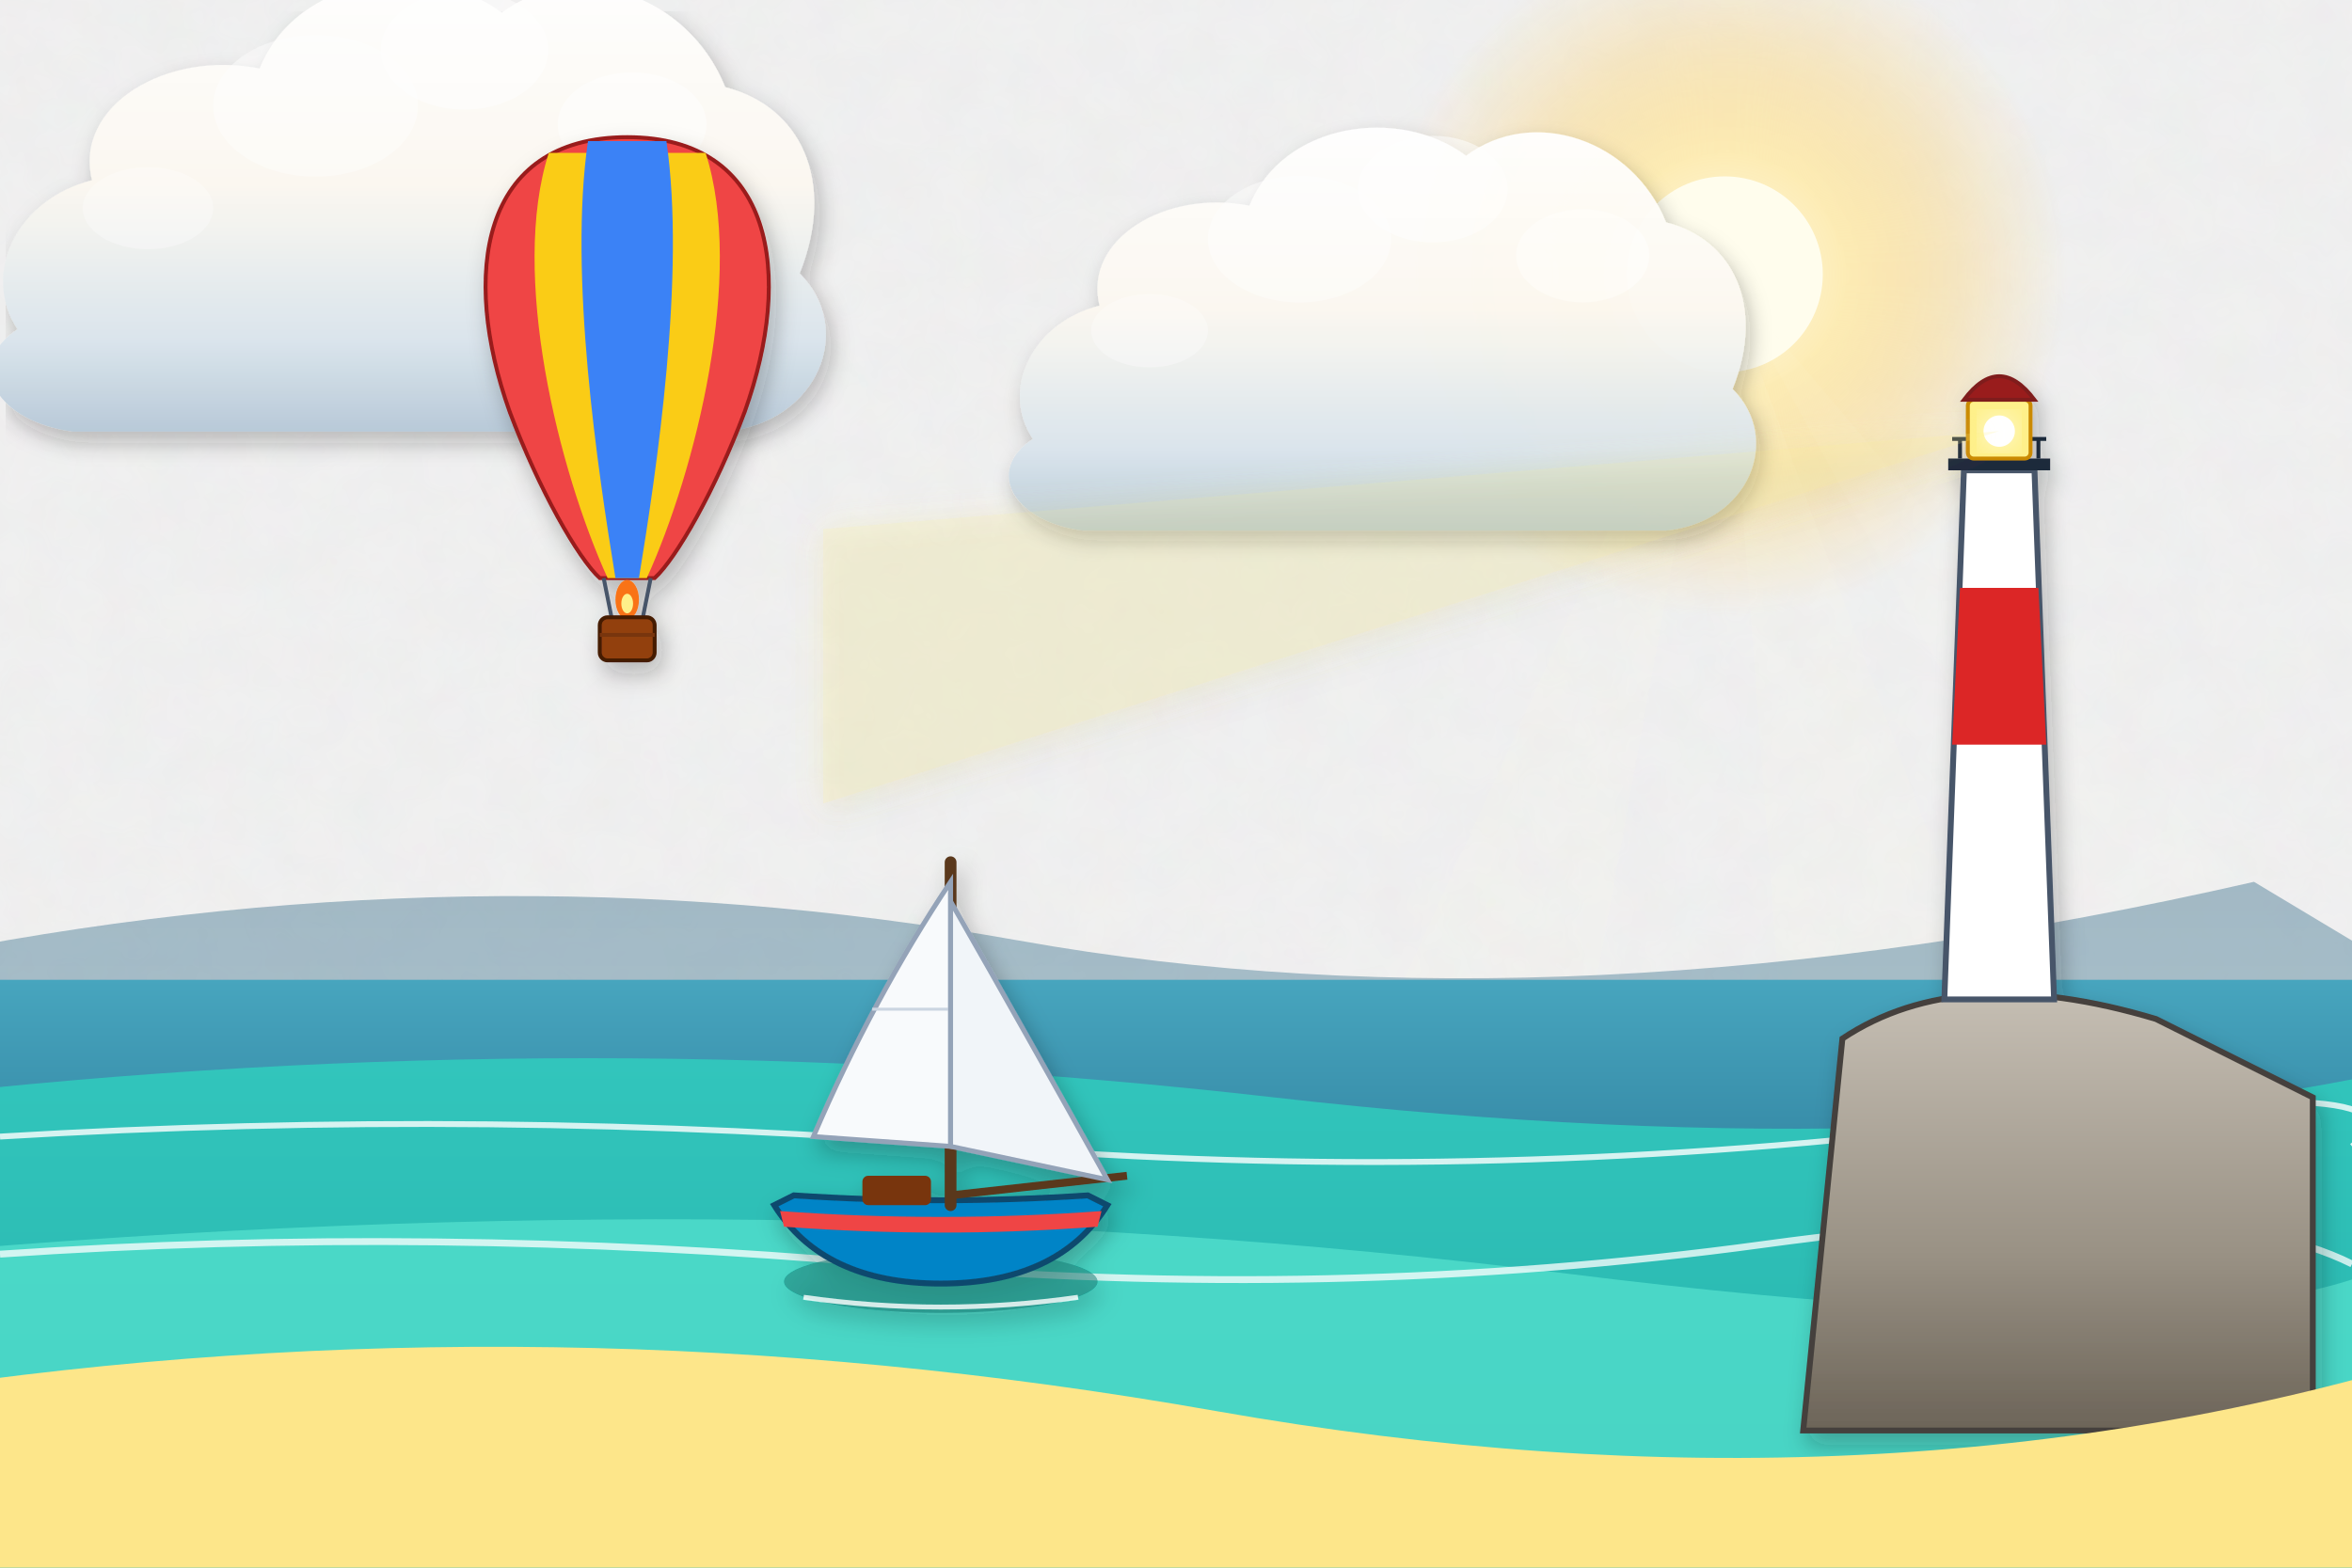
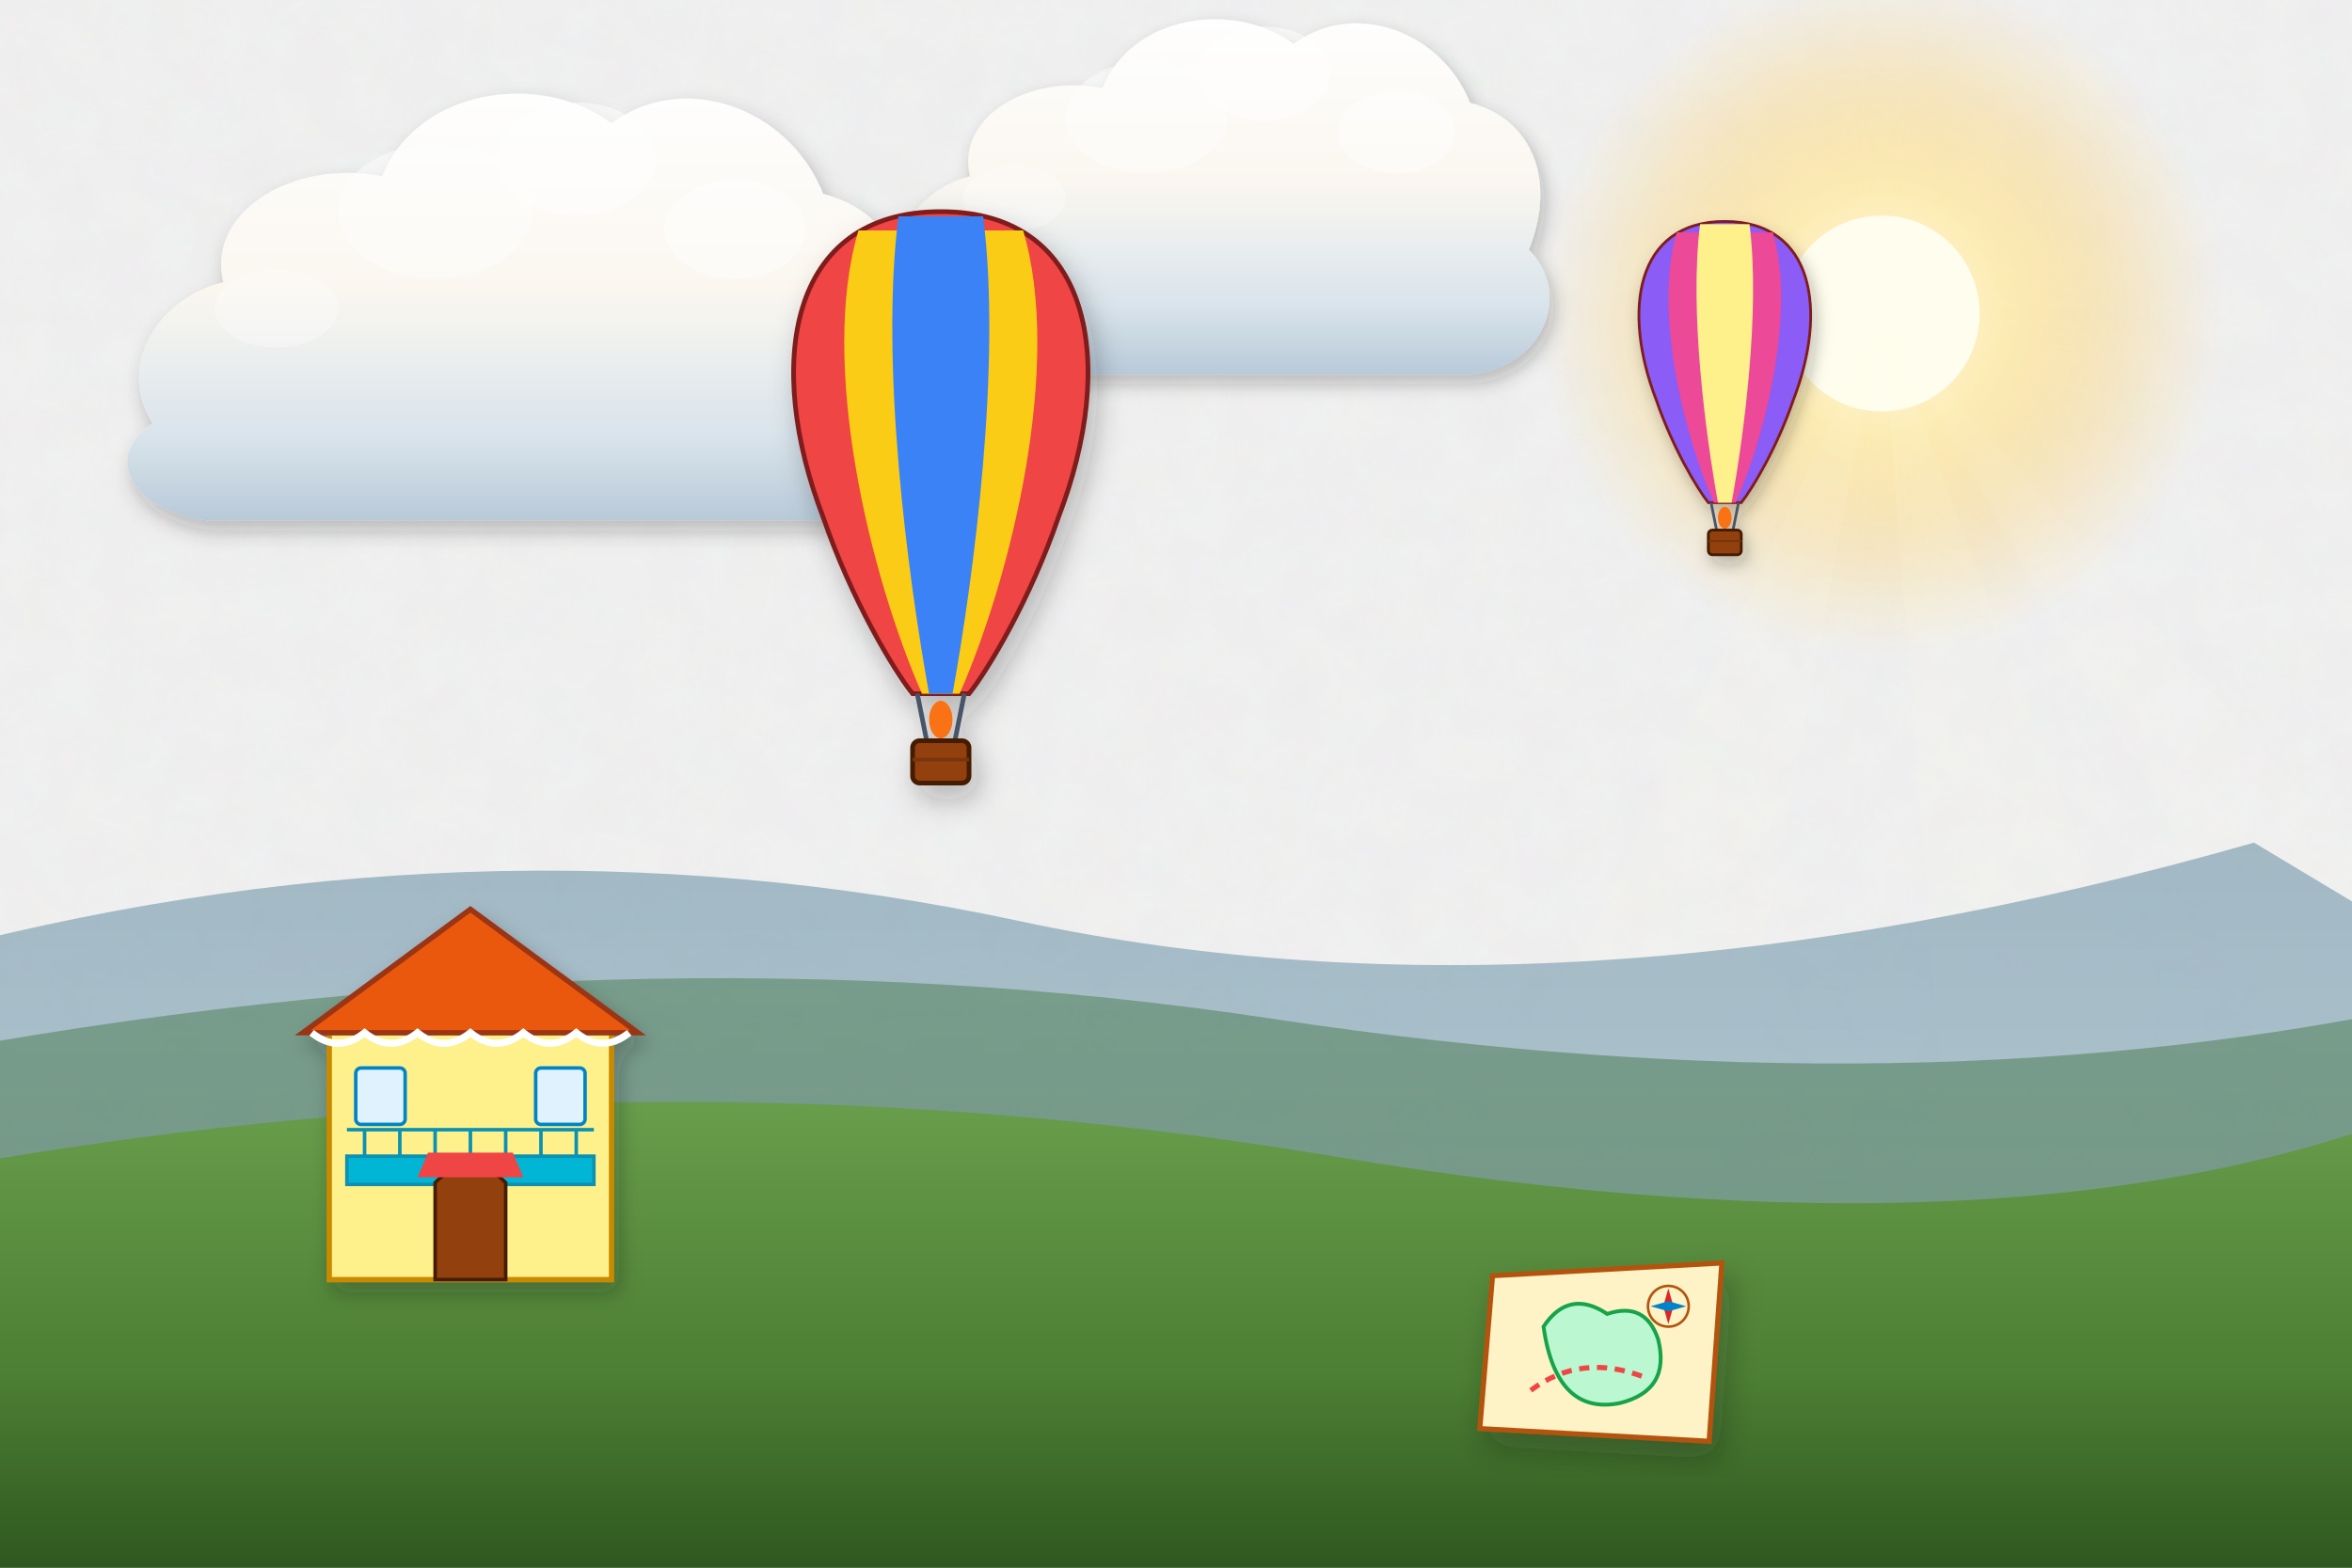
<svg xmlns="http://www.w3.org/2000/svg" viewBox="0 0 1200 800" width="1200" height="800">
  <defs>
    <filter id="ghibliPaper" x="0%" y="0%" width="100%" height="100%">
      <feTurbulence type="fractalNoise" baseFrequency="0.04" numOctaves="3" result="noise" seed="42" />
      <feColorMatrix type="matrix" values="1 0 0 0 0  0 1 0 0 0  0 0 1 0 0  0 0 0 0.035 0" in="noise" result="coloredNoise" />
      <feComposite operator="in" in2="SourceGraphic" />
    </filter>
    <filter id="softGlow" x="-20%" y="-20%" width="140%" height="140%">
      <feGaussianBlur stdDeviation="8" result="blur" />
      <feComposite in="SourceGraphic" in2="blur" operator="over" />
    </filter>
    <filter id="dropShadow" x="-20%" y="-20%" width="140%" height="140%">
      <feDropShadow dx="3" dy="6" stdDeviation="6" flood-color="#141e28" flood-opacity="0.28" />
    </filter>
    <linearGradient id="skyDay" x1="0" y1="0" x2="0" y2="1">
      <stop offset="0%" stop-color="#236ca7" />
      <stop offset="35%" stop-color="#5fa3d6" />
      <stop offset="70%" stop-color="#b8e1f2" />
      <stop offset="100%" stop-color="#fdf3dc" />
    </linearGradient>
    <linearGradient id="skySunset" x1="0" y1="0" x2="0" y2="1">
      <stop offset="0%" stop-color="#31396b" />
      <stop offset="35%" stop-color="#73507b" />
      <stop offset="65%" stop-color="#cb6b5c" />
      <stop offset="85%" stop-color="#f29e5a" />
      <stop offset="100%" stop-color="#fedaa2" />
    </linearGradient>
    <linearGradient id="skyDusk" x1="0" y1="0" x2="0" y2="1">
      <stop offset="0%" stop-color="#121832" />
      <stop offset="40%" stop-color="#262f56" />
      <stop offset="70%" stop-color="#4e3d64" />
      <stop offset="90%" stop-color="#915264" />
      <stop offset="100%" stop-color="#d6846c" />
    </linearGradient>
    <linearGradient id="cloudBodyDay" x1="0" y1="0" x2="0" y2="1">
      <stop offset="0%" stop-color="#ffffff" />
      <stop offset="45%" stop-color="#fcf8f0" />
      <stop offset="80%" stop-color="#d9e4ec" />
      <stop offset="100%" stop-color="#b6c8d7" />
    </linearGradient>
    <linearGradient id="cloudBodySunset" x1="0" y1="0" x2="0" y2="1">
      <stop offset="0%" stop-color="#fff5e6" />
      <stop offset="40%" stop-color="#fbd0a5" />
      <stop offset="75%" stop-color="#cf8ca0" />
      <stop offset="100%" stop-color="#7e607c" />
    </linearGradient>
    <radialGradient id="sunGlowDay" cx="50%" cy="50%" r="50%">
      <stop offset="0%" stop-color="#fffced" stop-opacity="1" />
      <stop offset="35%" stop-color="#ffebaa" stop-opacity="0.85" />
      <stop offset="70%" stop-color="#ffd573" stop-opacity="0.35" />
      <stop offset="100%" stop-color="#ffd573" stop-opacity="0" />
    </radialGradient>
    <radialGradient id="sunGlowSunset" cx="50%" cy="50%" r="50%">
      <stop offset="0%" stop-color="#fff8db" stop-opacity="1" />
      <stop offset="30%" stop-color="#ffb753" stop-opacity="0.9" />
      <stop offset="65%" stop-color="#f46e45" stop-opacity="0.4" />
      <stop offset="100%" stop-color="#e04a43" stop-opacity="0" />
    </radialGradient>
    <linearGradient id="hillDistant" x1="0" y1="0" x2="0" y2="1">
      <stop offset="0%" stop-color="#6e94a8" />
      <stop offset="100%" stop-color="#93b9c7" />
    </linearGradient>
    <linearGradient id="hillMid" x1="0" y1="0" x2="0" y2="1">
      <stop offset="0%" stop-color="#4a7c4f" />
      <stop offset="50%" stop-color="#3c6a40" />
      <stop offset="100%" stop-color="#2d5231" />
    </linearGradient>
    <linearGradient id="hillNear" x1="0" y1="0" x2="0" y2="1">
      <stop offset="0%" stop-color="#699e4c" />
      <stop offset="60%" stop-color="#4c7e33" />
      <stop offset="100%" stop-color="#2f5720" />
    </linearGradient>
    <linearGradient id="woodTone" x1="0" y1="0" x2="0" y2="1">
      <stop offset="0%" stop-color="#9c6d48" />
      <stop offset="50%" stop-color="#784f30" />
      <stop offset="100%" stop-color="#55341c" />
    </linearGradient>
    <linearGradient id="brassTone" x1="0" y1="0" x2="1" y2="1">
      <stop offset="0%" stop-color="#ffe699" />
      <stop offset="35%" stop-color="#d9a536" />
      <stop offset="70%" stop-color="#996c14" />
      <stop offset="100%" stop-color="#5e4007" />
    </linearGradient>
    <linearGradient id="stoneTone" x1="0" y1="0" x2="0" y2="1">
      <stop offset="0%" stop-color="#c5beb3" />
      <stop offset="60%" stop-color="#999184" />
      <stop offset="100%" stop-color="#6c6458" />
    </linearGradient>
    <linearGradient id="waterTone" x1="0" y1="0" x2="0" y2="1">
      <stop offset="0%" stop-color="#47a5be" />
      <stop offset="50%" stop-color="#2a7796" />
      <stop offset="100%" stop-color="#144d6a" />
    </linearGradient>
  </defs>
  <rect width="1200" height="800" fill="url(#skyDay)" filter="url(#ghibliPaper)" />
  <g>
-     <circle cx="880" cy="140" r="175" fill="url(#sunGlowDay)" />
-     <circle cx="880" cy="140" r="50" fill="#fffded" />
-     <polygon points="880,140 580,800 760,800" fill="#fffbe6" opacity="0.08" />
-     <polygon points="880,140 930,800 1120,800" fill="#fffbe6" opacity="0.08" />
-     <polygon points="880,140 1240,800 1440,800" fill="#fffbe6" opacity="0.06" />
+     <circle cx="960" cy="160" r="175" fill="url(#sunGlowDay)" />
+     <circle cx="960" cy="160" r="50" fill="#fffded" />
+     <polygon points="960,160 660,800 840,800" fill="#fffbe6" opacity="0.08" />
+     <polygon points="960,160 1010,800 1200,800" fill="#fffbe6" opacity="0.08" />
+     <polygon points="960,160 1320,800 1520,800" fill="#fffbe6" opacity="0.06" />
  </g>
-   <g transform="translate(180, 130) scale(0.95)" opacity="0.95">
+   <g transform="translate(240, 180) scale(0.9)" opacity="0.95">
    <path d="M-180,40        C-200,10 -180,-30 -140,-40        C-150,-80 -100,-110 -50,-100        C-30,-150 40,-160 80,-130        C120,-160 180,-140 200,-90        C240,-80 260,-40 240,10        C270,40 250,90 200,95        L-150,95        C-190,90 -210,60 -180,40 Z" fill="url(#cloudBodyDay)" filter="url(#dropShadow)" />
    <ellipse cx="60" cy="-110" rx="45" ry="32" fill="#ffffff" opacity="0.55" />
    <ellipse cx="-20" cy="-80" rx="55" ry="38" fill="#ffffff" opacity="0.45" />
    <ellipse cx="150" cy="-70" rx="40" ry="28" fill="#ffffff" opacity="0.5" />
    <ellipse cx="-110" cy="-25" rx="35" ry="22" fill="#ffffff" opacity="0.35" />
  </g>
-   <g transform="translate(680, 190) scale(0.85)" opacity="0.95">
+   <g transform="translate(600, 120) scale(0.75)" opacity="0.95">
    <path d="M-180,40        C-200,10 -180,-30 -140,-40        C-150,-80 -100,-110 -50,-100        C-30,-150 40,-160 80,-130        C120,-160 180,-140 200,-90        C240,-80 260,-40 240,10        C270,40 250,90 200,95        L-150,95        C-190,90 -210,60 -180,40 Z" fill="url(#cloudBodyDay)" filter="url(#dropShadow)" />
    <ellipse cx="60" cy="-110" rx="45" ry="32" fill="#ffffff" opacity="0.55" />
    <ellipse cx="-20" cy="-80" rx="55" ry="38" fill="#ffffff" opacity="0.45" />
    <ellipse cx="150" cy="-70" rx="40" ry="28" fill="#ffffff" opacity="0.5" />
    <ellipse cx="-110" cy="-25" rx="35" ry="22" fill="#ffffff" opacity="0.35" />
  </g>
-   <g transform="translate(320, 190)" filter="url(#dropShadow)">
-     <path d="M0,-120        C-75,-120 -85,-50 -60,20        C-45,60 -25,95 -14,105        L14,105        C25,95 45,60 60,20        C85,-50 75,-120 0,-120 Z" fill="#ef4444" stroke="#991b1b" stroke-width="2" />
-     <path d="M-40,-112 C-60,-50 -35,50 -10,105 L10,105 C35,50 60,-50 40,-112 Z" fill="#facc15" />
-     <path d="M-20,-118 C-30,-50 -15,50 -6,105 L6,105 C15,50 30,-50 20,-118 Z" fill="#3b82f6" />
-     <line x1="-12" y1="105" x2="-8" y2="125" stroke="#475569" stroke-width="2" />
-     <line x1="12" y1="105" x2="8" y2="125" stroke="#475569" stroke-width="2" />
-     <ellipse cx="0" cy="116" rx="6" ry="10" fill="#f97316" />
-     <ellipse cx="0" cy="118" rx="3" ry="5" fill="#fef08a" />
-     <rect x="-14" y="125" width="28" height="22" rx="4" fill="#92400e" stroke="#451a03" stroke-width="2" />
-     <line x1="-14" y1="134" x2="14" y2="134" stroke="#78350f" stroke-width="2" />
+   <path d="M-50,490 Q240,410 520,470 T1150,430 L1250,490 L1250,800 L-50,800 Z" fill="url(#hillDistant)" opacity="0.6" />
+   <path d="M-50,540 Q320,470 650,520 T1250,510 L1250,800 L-50,800 Z" fill="url(#hillMid)" opacity="0.5" />
+   <path d="M-50,600 Q320,530 680,590 T1250,560 L1250,800 L-50,800 Z" fill="url(#hillNear)" />
+   <g transform="translate(240, 590) scale(0.9)" filter="url(#dropShadow)">
+     <rect x="-80" y="-70" width="160" height="140" fill="#fef08a" stroke="#ca8a04" stroke-width="3" />
+     <polygon points="-95,-70 0,-140 95,-70" fill="#ea580c" stroke="#9a3412" stroke-width="3" />
+     <path d="M-90,-70 Q-75,-58 -60,-70 Q-45,-58 -30,-70 Q-15,-58 0,-70 Q15,-58 30,-70 Q45,-58 60,-70 Q75,-58 90,-70" stroke="#ffffff" stroke-width="4" fill="none" />
+     <rect x="-70" y="0" width="140" height="16" fill="#06b6d4" stroke="#0891b2" stroke-width="2" />
+     <line x1="-70" y1="-15" x2="70" y2="-15" stroke="#0891b2" stroke-width="2" />
+     <line x1="-60" y1="-15" x2="-60" y2="0" stroke="#0891b2" stroke-width="2" />
+     <line x1="-40" y1="-15" x2="-40" y2="0" stroke="#0891b2" stroke-width="2" />
+     <line x1="-20" y1="-15" x2="-20" y2="0" stroke="#0891b2" stroke-width="2" />
+     <line x1="0" y1="-15" x2="0" y2="0" stroke="#0891b2" stroke-width="2" />
+     <line x1="20" y1="-15" x2="20" y2="0" stroke="#0891b2" stroke-width="2" />
+     <line x1="40" y1="-15" x2="40" y2="0" stroke="#0891b2" stroke-width="2" />
+     <line x1="60" y1="-15" x2="60" y2="0" stroke="#0891b2" stroke-width="2" />
+     <path d="M-20,70 L-20,15 Q0,-5 20,15 L20,70 Z" fill="#92400e" stroke="#451a03" stroke-width="2" />
+     <rect x="-65" y="-50" width="28" height="32" rx="3" fill="#e0f2fe" stroke="#0284c7" stroke-width="2" />
+     <rect x="37" y="-50" width="28" height="32" rx="3" fill="#e0f2fe" stroke="#0284c7" stroke-width="2" />
+     <path d="M-30,12 L30,12 L24,-2 L-24,-2 Z" fill="#ef4444" />
  </g>
-   <path d="M-50,490 Q240,430 520,480 T1150,450 L1250,510 L1250,800 L-50,800 Z" fill="url(#hillDistant)" opacity="0.6" />
-   <path d="M-50,500 L1250,500 L1250,800 L-50,800 Z" fill="url(#waterTone)" />
-   <path d="M-50,560 Q300,520 650,560 T1250,540 L1250,800 L-50,800 Z" fill="#2dd4bf" opacity="0.75" />
-   <path d="M-50,640 Q400,600 800,650 T1250,620 L1250,800 L-50,800 Z" fill="#5eead4" opacity="0.6" />
-   <path d="M0,580 Q250,565 500,585 T1000,575 T1200,585" stroke="#ffffff" stroke-width="3" fill="none" opacity="0.8" />
-   <path d="M0,640 Q220,625 450,645 T900,635 T1200,645" stroke="#ffffff" stroke-width="3.5" fill="none" opacity="0.75" />
-   <g transform="translate(1020, 310)" filter="url(#dropShadow)">
-     <path d="M-100,420 L-80,220 Q-20,180 80,210 L160,250 L160,420 Z" fill="url(#stoneTone)" stroke="#44403c" stroke-width="3" />
-     <polygon points="-28,200 -18,-70 18,-70 28,200" fill="#ffffff" stroke="#475569" stroke-width="3" />
-     <polygon points="-24,70 -20,-10 20,-10 24,70" fill="#dc2626" />
-     <rect x="-26" y="-76" width="52" height="6" fill="#1e293b" />
-     <line x1="-24" y1="-86" x2="24" y2="-86" stroke="#1e293b" stroke-width="2" />
-     <line x1="-20" y1="-86" x2="-20" y2="-76" stroke="#1e293b" stroke-width="2" />
-     <line x1="0" y1="-86" x2="0" y2="-76" stroke="#1e293b" stroke-width="2" />
-     <line x1="20" y1="-86" x2="20" y2="-76" stroke="#1e293b" stroke-width="2" />
-     <rect x="-16" y="-106" width="32" height="30" rx="3" fill="#fef08a" stroke="#ca8a04" stroke-width="2" />
-     <path d="M-18,-106 Q0,-130 18,-106 Z" fill="#991b1b" stroke="#7f1d1d" stroke-width="2" />
-     <circle cx="0" cy="-90" r="8" fill="#ffffff" filter="url(#softGlow)" />
-     <polygon points="0,-90 -600,-40 -600,100" fill="#fef08a" opacity="0.22" filter="url(#softGlow)" />
+   <g transform="translate(480, 240) scale(1.2)" filter="url(#dropShadow)">
+     <path d="M0,-110 C-65,-110 -75,-45 -50,20 C-38,55 -20,85 -12,95 L12,95 C20,85 38,55 50,20 C75,-45 65,-110 0,-110 Z" fill="#ef4444" stroke="#7f1d1d" stroke-width="2" />
+     <path d="M-35,-102 C-52,-45 -30,45 -8,95 L8,95 C30,45 52,-45 35,-102 Z" fill="#facc15" />
+     <path d="M-18,-108 C-26,-45 -14,45 -5,95 L5,95 C14,45 26,-45 18,-108 Z" fill="#3b82f6" />
+     <line x1="-10" y1="95" x2="-6" y2="115" stroke="#475569" stroke-width="2" />
+     <line x1="10" y1="95" x2="6" y2="115" stroke="#475569" stroke-width="2" />
+     <ellipse cx="0" cy="106" rx="5" ry="8" fill="#f97316" />
+     <rect x="-12" y="115" width="24" height="18" rx="3" fill="#92400e" stroke="#451a03" stroke-width="2" />
+     <line x1="-12" y1="123" x2="12" y2="123" stroke="#78350f" stroke-width="1.5" />
  </g>
-   <g transform="translate(480, 590)" filter="url(#dropShadow)">
-     <ellipse cx="0" cy="64" rx="80" ry="16" fill="#0f766e" opacity="0.5" />
-     <path d="M-70,72 Q0,82 70,72" stroke="#ffffff" stroke-width="2.5" fill="none" opacity="0.8" />
-     <path d="M-85,25 Q-60,65 0,65 Q60,65 85,25 L75,20 Q0,25 -75,20 Z" fill="#0284c7" stroke="#0c4a6e" stroke-width="3" />
-     <path d="M-82,28 Q0,34 82,28 L80,36 Q0,42 -80,36 Z" fill="#ef4444" />
-     <rect x="-40" y="10" width="35" height="15" rx="3" fill="#78350f" />
-     <line x1="5" y1="25" x2="5" y2="-150" stroke="#5a381e" stroke-width="6" stroke-linecap="round" />
-     <line x1="5" y1="20" x2="95" y2="10" stroke="#5a381e" stroke-width="4" />
-     <path d="M5,-140 Q-35,-80 -65,-10 L5,-5 Z" fill="#f8fafc" stroke="#94a3b8" stroke-width="2.5" />
-     <line x1="5" y1="-75" x2="-35" y2="-75" stroke="#cbd5e1" stroke-width="1.5" />
-     <path d="M5,-130 Q45,-60 85,12 L5,-5 Z" fill="#f1f5f9" stroke="#94a3b8" stroke-width="2.5" />
+   <g transform="translate(880, 190) scale(0.7)" filter="url(#dropShadow)">
+     <path d="M0,-110 C-65,-110 -75,-45 -50,20 C-38,55 -20,85 -12,95 L12,95 C20,85 38,55 50,20 C75,-45 65,-110 0,-110 Z" fill="#8b5cf6" stroke="#7f1d1d" stroke-width="2" />
+     <path d="M-35,-102 C-52,-45 -30,45 -8,95 L8,95 C30,45 52,-45 35,-102 Z" fill="#ec4899" />
+     <path d="M-18,-108 C-26,-45 -14,45 -5,95 L5,95 C14,45 26,-45 18,-108 Z" fill="#fef08a" />
+     <line x1="-10" y1="95" x2="-6" y2="115" stroke="#475569" stroke-width="2" />
+     <line x1="10" y1="95" x2="6" y2="115" stroke="#475569" stroke-width="2" />
+     <ellipse cx="0" cy="106" rx="5" ry="8" fill="#f97316" />
+     <rect x="-12" y="115" width="24" height="18" rx="3" fill="#92400e" stroke="#451a03" stroke-width="2" />
+     <line x1="-12" y1="123" x2="12" y2="123" stroke="#78350f" stroke-width="1.5" />
  </g>
-   <path d="M-50,710 Q280,660 620,720 T1250,690 L1250,800 L-50,800 Z" fill="#fde68a" />
+   <g transform="translate(820, 690) scale(1.3)" filter="url(#dropShadow)">
+     <path d="M-45,-30 L45,-35 L40,35 L-50,30 Z" fill="#fef3c7" stroke="#b45309" stroke-width="2" />
+     <path d="M-25,-10 Q-15,-25 0,-15 Q15,-20 20,-5 Q25,15 5,20 Q-20,25 -25,-10 Z" fill="#bbf7d0" stroke="#16a34a" stroke-width="1.5" />
+     <circle cx="24" cy="-18" r="8" fill="none" stroke="#b45309" stroke-width="1" />
+     <polygon points="24,-25 26,-18 24,-11 22,-18" fill="#dc2626" />
+     <polygon points="17,-18 24,-16 31,-18 24,-20" fill="#0284c7" />
+     <path d="M-30,15 Q-10,0 15,10" stroke="#ef4444" stroke-width="2" stroke-dasharray="4 3" fill="none" />
+   </g>
</svg>
